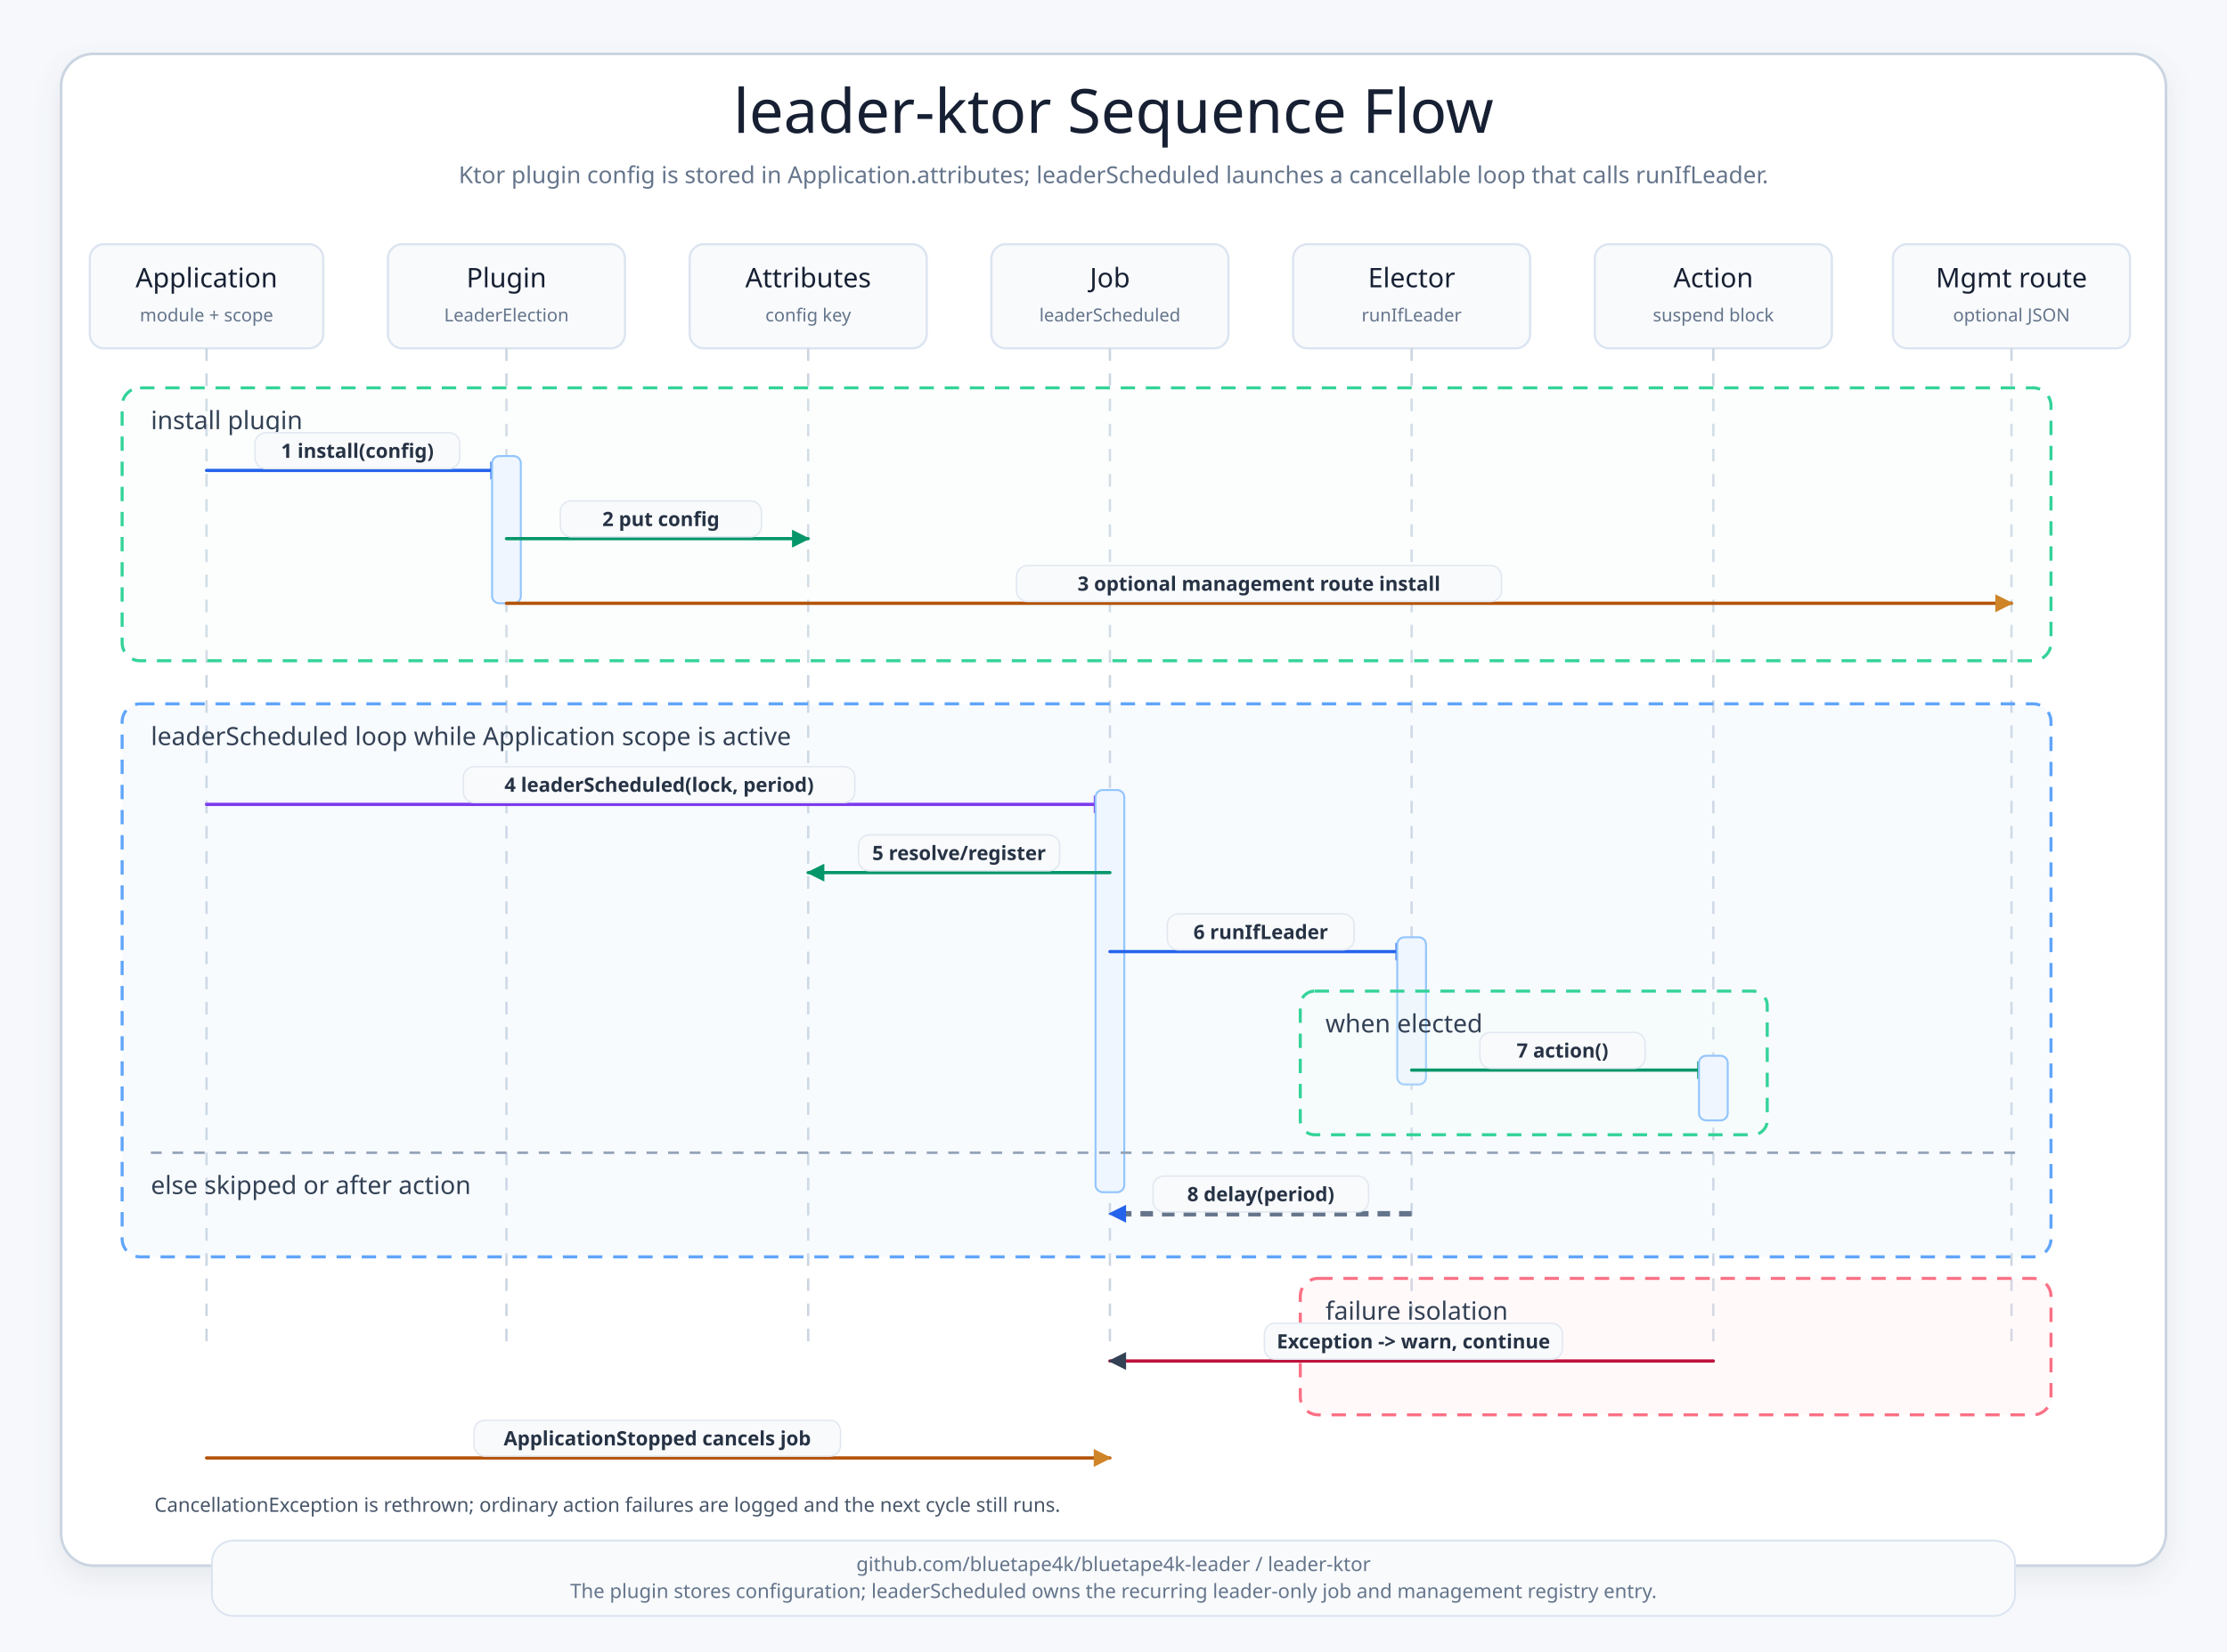
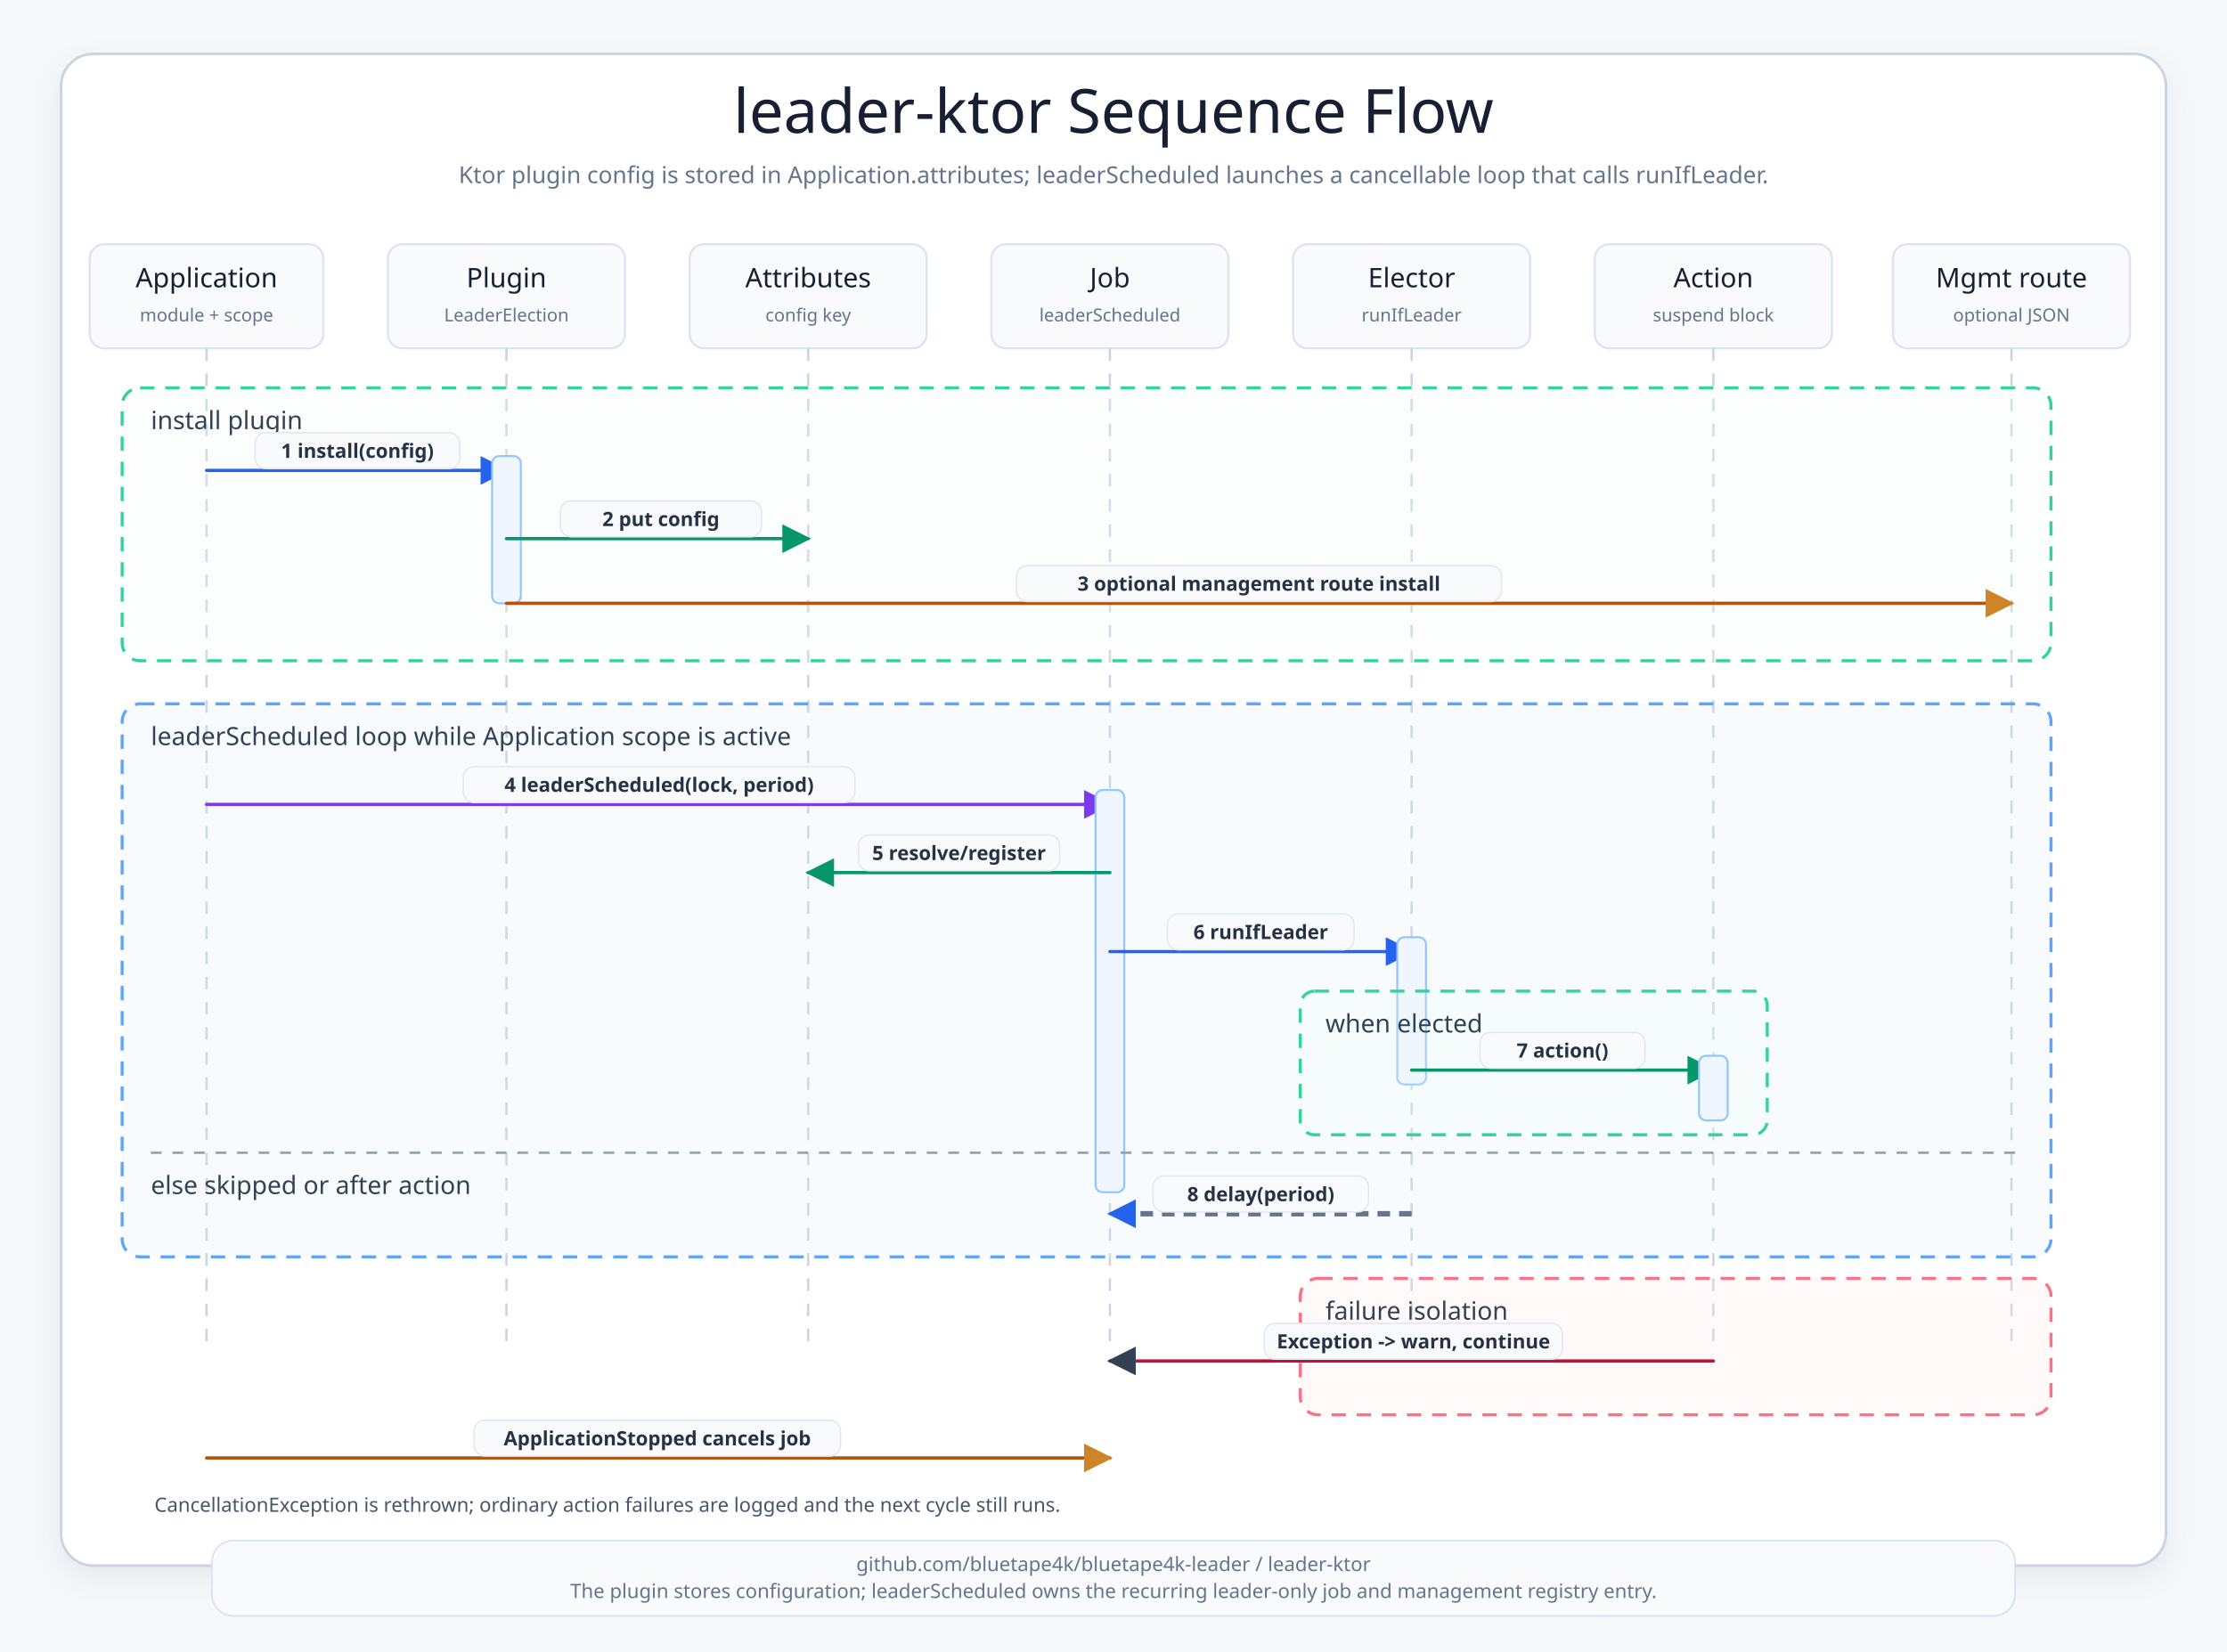
<svg xmlns="http://www.w3.org/2000/svg" width="1240" height="920" viewBox="0 0 1240 920" role="img" aria-labelledby="title desc">
  <defs>
    <filter id="shadow" x="-12%" y="-18%" width="124%" height="144%">
      <feDropShadow dx="0" dy="6" stdDeviation="7" flood-color="#64748b" flood-opacity="0.12" />
    </filter>
-     <marker id="arrowBlue" viewBox="0 0 10 10" markerWidth="10" markerHeight="10" refX="9" refY="5" orient="auto" markerUnits="userSpaceOnUse">
+     <marker id="arrowBlue" viewBox="0 0 10 10" markerWidth="16" markerHeight="16" refX="9" refY="5" orient="auto" markerUnits="userSpaceOnUse">
      <path d="M 0 0 L 10 5 L 0 10 Z" fill="#2563eb" stroke="#2563eb" stroke-width="0" stroke-dasharray="none" style="stroke-dasharray:none!important" />
    </marker>
-     <marker id="arrowGreen" viewBox="0 0 10 10" markerWidth="10" markerHeight="10" refX="9" refY="5" orient="auto" markerUnits="userSpaceOnUse">
+     <marker id="arrowGreen" viewBox="0 0 10 10" markerWidth="16" markerHeight="16" refX="9" refY="5" orient="auto" markerUnits="userSpaceOnUse">
      <path d="M 0 0 L 10 5 L 0 10 Z" fill="#059669" stroke="#059669" stroke-width="0" stroke-dasharray="none" style="stroke-dasharray:none!important" />
    </marker>
-     <marker id="arrowAmber" viewBox="0 0 10 10" markerWidth="10" markerHeight="10" refX="9" refY="5" orient="auto" markerUnits="userSpaceOnUse">
+     <marker id="arrowAmber" viewBox="0 0 10 10" markerWidth="16" markerHeight="16" refX="9" refY="5" orient="auto" markerUnits="userSpaceOnUse">
      <path d="M 0 0 L 10 5 L 0 10 Z" fill="#cf8428" stroke="#cf8428" stroke-width="0" stroke-dasharray="none" style="stroke-dasharray:none!important" />
    </marker>
-     <marker id="arrowPurple" viewBox="0 0 10 10" markerWidth="10" markerHeight="10" refX="9" refY="5" orient="auto" markerUnits="userSpaceOnUse">
+     <marker id="arrowPurple" viewBox="0 0 10 10" markerWidth="16" markerHeight="16" refX="9" refY="5" orient="auto" markerUnits="userSpaceOnUse">
      <path d="M 0 0 L 10 5 L 0 10 Z" fill="#7c3aed" stroke="#7c3aed" stroke-width="0" stroke-dasharray="none" style="stroke-dasharray:none!important" />
    </marker>
-     <marker id="arrowRose" viewBox="0 0 10 10" markerWidth="10" markerHeight="10" refX="9" refY="5" orient="auto" markerUnits="userSpaceOnUse">
+     <marker id="arrowRose" viewBox="0 0 10 10" markerWidth="16" markerHeight="16" refX="9" refY="5" orient="auto" markerUnits="userSpaceOnUse">
      <path d="M 0 0 L 10 5 L 0 10 Z" fill="#334155" stroke="#334155" stroke-width="0" stroke-dasharray="none" style="stroke-dasharray:none!important" />
    </marker>
  </defs>
  <style>
    text { font-family: "Comic Mono"; fill: #263244; letter-spacing: 0; }
    .title { font-family: "Architects Daughter"; font-size: 34px; fill: #172033; }
    .subtitle { font-size: 13px; fill: #64748b; }
    .participant-title { font-family: "Architects Daughter"; font-size: 15px; fill: #172033; }
    .participant-sub { font-size: 10px; fill: #64748b; }
    .label { font-size: 11px; font-weight: 700; }
    .note { font-size: 11px; fill: #475569; }
    .frame-title { font-family: "Architects Daughter"; font-size: 14px; fill: #334155; }
    .footer { font-size: 11px; fill: #64748b; }
    .frame { fill: #ffffff; stroke: #cbd5e1; stroke-width: 1.5; filter: url(#shadow); }
    .participant { fill: #f8fafc; stroke: #dbe4f0; stroke-width: 1.2; }
    .lifeline { stroke: #cbd5e1; stroke-width: 1.3; stroke-dasharray: 7 7; }
    .activation { fill: #eff6ff; stroke: #93c5fd; stroke-width: 1.1; }
    .alt { fill: rgba(219,234,254,0.18); stroke: #60a5fa; stroke-width: 1.7; stroke-dasharray: 8 6; }
    .else { stroke: #94a3b8; stroke-width: 1.4; stroke-dasharray: 6 6; }
    .failure { fill: rgba(255,228,230,0.2); stroke: #fb7185; stroke-width: 1.7; stroke-dasharray: 8 6; }
    .opt { fill: rgba(236,253,245,0.22); stroke: #34d399; stroke-width: 1.7; stroke-dasharray: 8 6; }
    .line { fill: none; stroke-width: 1.8; stroke-linecap: round; stroke-linejoin: round; }
    .blue { stroke: #2563eb; marker-end: url(#arrowBlue); }
    .green { stroke: #059669; marker-end: url(#arrowGreen); }
    .amber { stroke: #b45309; marker-end: url(#arrowAmber); }
    .purple { stroke: #7c3aed; marker-end: url(#arrowPurple); }
    .rose { stroke: #be123c; marker-end: url(#arrowRose); }
    .return { fill: none; stroke: #64748b; stroke-width: 3; stroke-dasharray: 7 5; marker-end: url(#arrowBlue); }
    .label-bg { fill: #f8fafc; stroke: #e2e8f0; stroke-width: 0.8; rx: 6; }
  </style>
  <rect width="1240" height="920" fill="#f6f8fb" />
  <rect class="frame" x="34" y="30" width="1172" height="842" rx="18" />
  <text class="title" x="620" y="74" text-anchor="middle">leader-ktor Sequence Flow</text>
  <text class="subtitle" x="620" y="102" text-anchor="middle">Ktor plugin config is stored in Application.attributes; leaderScheduled launches a cancellable loop that calls runIfLeader.</text>
  <g id="participants">
    <g transform="translate(50 136)">
      <rect class="participant" width="130" height="58" rx="8" />
      <text class="participant-title" x="65" y="24" text-anchor="middle">Application</text>
      <text class="participant-sub" x="65" y="43" text-anchor="middle">module + scope</text>
    </g>
    <g transform="translate(216 136)">
      <rect class="participant" width="132" height="58" rx="8" />
      <text class="participant-title" x="66" y="24" text-anchor="middle">Plugin</text>
      <text class="participant-sub" x="66" y="43" text-anchor="middle">LeaderElection</text>
    </g>
    <g transform="translate(384 136)">
      <rect class="participant" width="132" height="58" rx="8" />
      <text class="participant-title" x="66" y="24" text-anchor="middle">Attributes</text>
      <text class="participant-sub" x="66" y="43" text-anchor="middle">config key</text>
    </g>
    <g transform="translate(552 136)">
      <rect class="participant" width="132" height="58" rx="8" />
      <text class="participant-title" x="66" y="24" text-anchor="middle">Job</text>
      <text class="participant-sub" x="66" y="43" text-anchor="middle">leaderScheduled</text>
    </g>
    <g transform="translate(720 136)">
      <rect class="participant" width="132" height="58" rx="8" />
      <text class="participant-title" x="66" y="24" text-anchor="middle">Elector</text>
      <text class="participant-sub" x="66" y="43" text-anchor="middle">runIfLeader</text>
    </g>
    <g transform="translate(888 136)">
      <rect class="participant" width="132" height="58" rx="8" />
      <text class="participant-title" x="66" y="24" text-anchor="middle">Action</text>
      <text class="participant-sub" x="66" y="43" text-anchor="middle">suspend block</text>
    </g>
    <g transform="translate(1054 136)">
      <rect class="participant" width="132" height="58" rx="8" />
      <text class="participant-title" x="66" y="24" text-anchor="middle">Mgmt route</text>
      <text class="participant-sub" x="66" y="43" text-anchor="middle">optional JSON</text>
    </g>
  </g>
  <line class="lifeline" x1="115" y1="194" x2="115" y2="752" />
  <line class="lifeline" x1="282" y1="194" x2="282" y2="752" />
  <line class="lifeline" x1="450" y1="194" x2="450" y2="752" />
  <line class="lifeline" x1="618" y1="194" x2="618" y2="752" />
  <line class="lifeline" x1="786" y1="194" x2="786" y2="752" />
  <line class="lifeline" x1="954" y1="194" x2="954" y2="752" />
  <line class="lifeline" x1="1120" y1="194" x2="1120" y2="752" />
  <rect class="opt" x="68" y="216" width="1074" height="152" rx="10" />
  <text class="frame-title" x="84" y="239">install plugin</text>
  <path class="line blue" d="M 115 262 L 282 262" />
  <rect class="label-bg" x="142" y="241" width="114" height="20" />
  <text class="label" x="199" y="255" text-anchor="middle" fill="#1d4ed8">1 install(config)</text>
  <rect class="activation" x="274" y="254" width="16" height="82" rx="4" />
  <path class="line green" d="M 282 300 L 450 300" />
  <rect class="label-bg" x="312" y="279" width="112" height="20" />
  <text class="label" x="368" y="293" text-anchor="middle" fill="#047857">2 put config</text>
  <path class="line amber" d="M 282 336 L 1120 336" />
  <rect class="label-bg" x="566" y="315" width="270" height="20" />
  <text class="label" x="701" y="329" text-anchor="middle" fill="#92400e">3 optional management route install</text>
  <rect class="alt" x="68" y="392" width="1074" height="308" rx="10" />
  <text class="frame-title" x="84" y="415">leaderScheduled loop while Application scope is active</text>
  <path class="line purple" d="M 115 448 L 618 448" />
  <rect class="label-bg" x="258" y="427" width="218" height="20" />
  <text class="label" x="367" y="441" text-anchor="middle" fill="#6d28d9">4 leaderScheduled(lock, period)</text>
  <rect class="activation" x="610" y="440" width="16" height="224" rx="4" />
  <path class="line green" d="M 618 486 L 450 486" />
  <rect class="label-bg" x="478" y="465" width="112" height="20" />
  <text class="label" x="534" y="479" text-anchor="middle" fill="#047857">5 resolve/register</text>
  <path class="line blue" d="M 618 530 L 786 530" />
  <rect class="label-bg" x="650" y="509" width="104" height="20" />
  <text class="label" x="702" y="523" text-anchor="middle" fill="#1d4ed8">6 runIfLeader</text>
  <rect class="activation" x="778" y="522" width="16" height="82" rx="4" />
  <rect class="opt" x="724" y="552" width="260" height="80" rx="8" />
  <text class="frame-title" x="738" y="575">when elected</text>
  <path class="line green" d="M 786 596 L 954 596" />
  <rect class="label-bg" x="824" y="575" width="92" height="20" />
  <text class="label" x="870" y="589" text-anchor="middle" fill="#047857">7 action()</text>
  <rect class="activation" x="946" y="588" width="16" height="36" rx="4" />
  <line class="else" x1="84" y1="642" x2="1126" y2="642" />
  <text class="frame-title" x="84" y="665">else skipped or after action</text>
  <path class="return" d="M 786 676 L 618 676" />
  <rect class="label-bg" x="642" y="655" width="120" height="20" />
  <text class="label" x="702" y="669" text-anchor="middle" fill="#475569">8 delay(period)</text>
  <rect class="failure" x="724" y="712" width="418" height="76" rx="10" />
  <text class="frame-title" x="738" y="735">failure isolation</text>
  <path class="line rose" d="M 954 758 L 618 758" />
  <rect class="label-bg" x="704" y="737" width="166" height="20" />
  <text class="label" x="787" y="751" text-anchor="middle" fill="#9f1239">Exception -&gt; warn, continue</text>
  <path class="line amber" d="M 115 812 L 618 812" />
  <rect class="label-bg" x="264" y="791" width="204" height="20" />
  <text class="label" x="366" y="805" text-anchor="middle" fill="#92400e">ApplicationStopped cancels job</text>
  <text class="note" x="86" y="842">CancellationException is rethrown; ordinary action failures are logged and the next cycle still runs.</text>
  <g transform="translate(118 858)">
    <rect fill="#f8fafc" stroke="#dbe4f0" width="1004" height="42" rx="12" />
    <text class="footer" x="502" y="17" text-anchor="middle">github.com/bluetape4k/bluetape4k-leader / leader-ktor</text>
    <text class="footer" x="502" y="32" text-anchor="middle">The plugin stores configuration; leaderScheduled owns the recurring leader-only job and management registry entry.</text>
  </g>
</svg>
